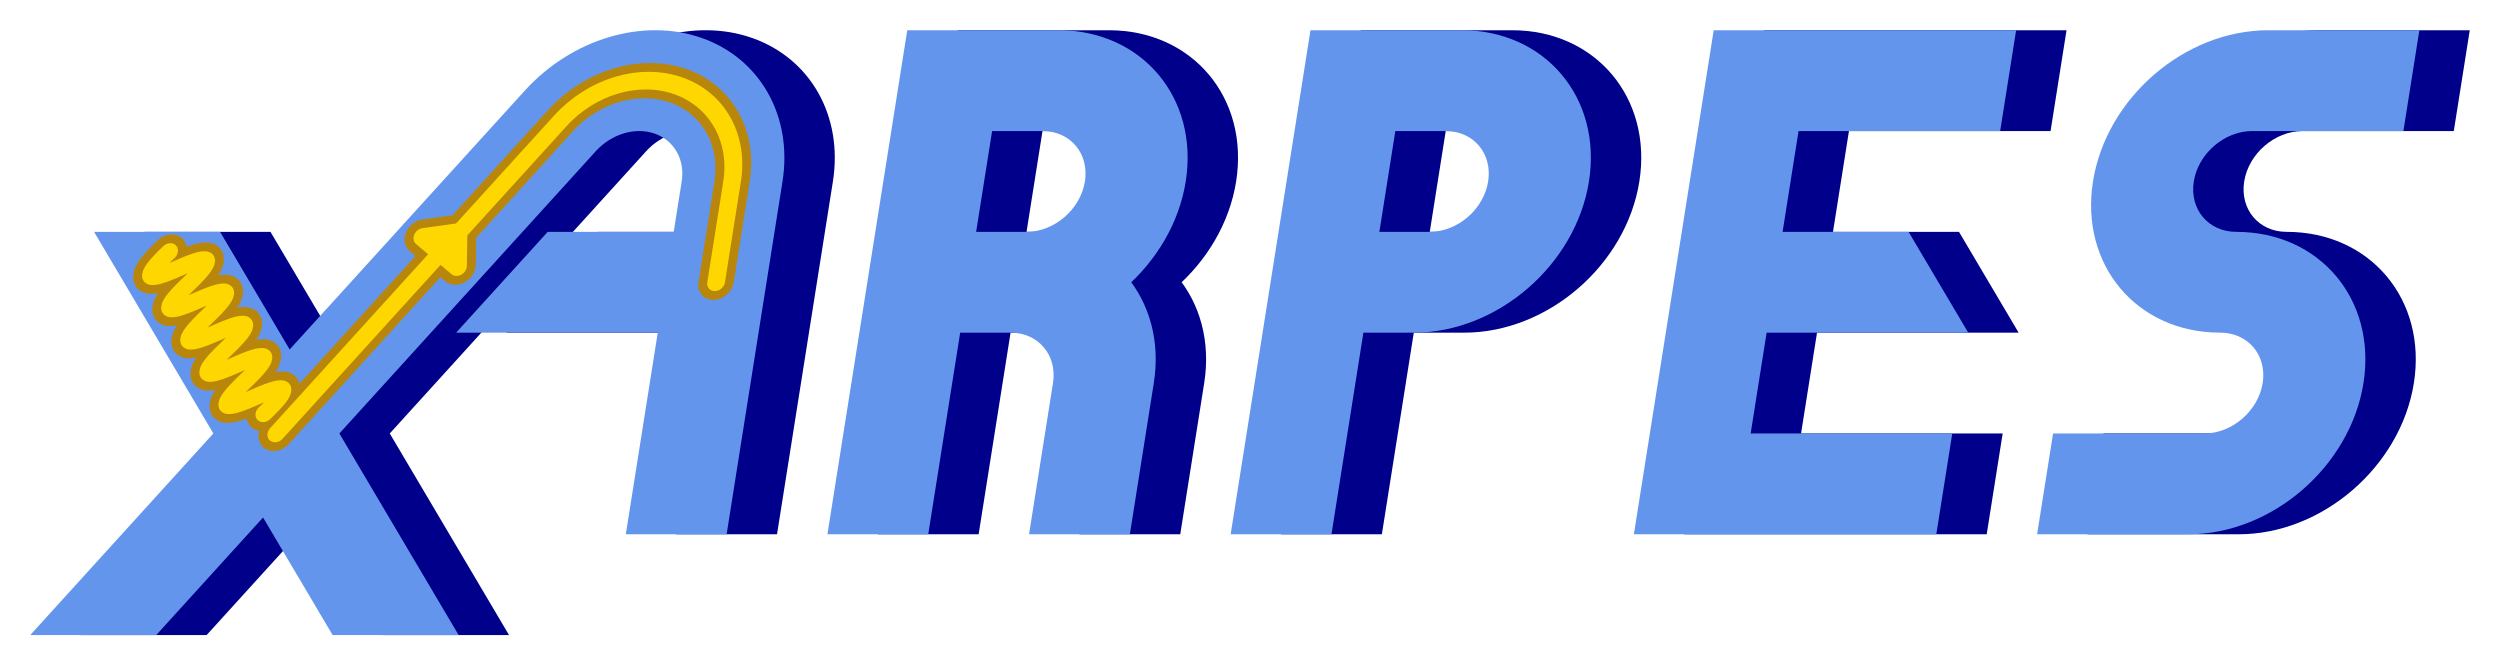
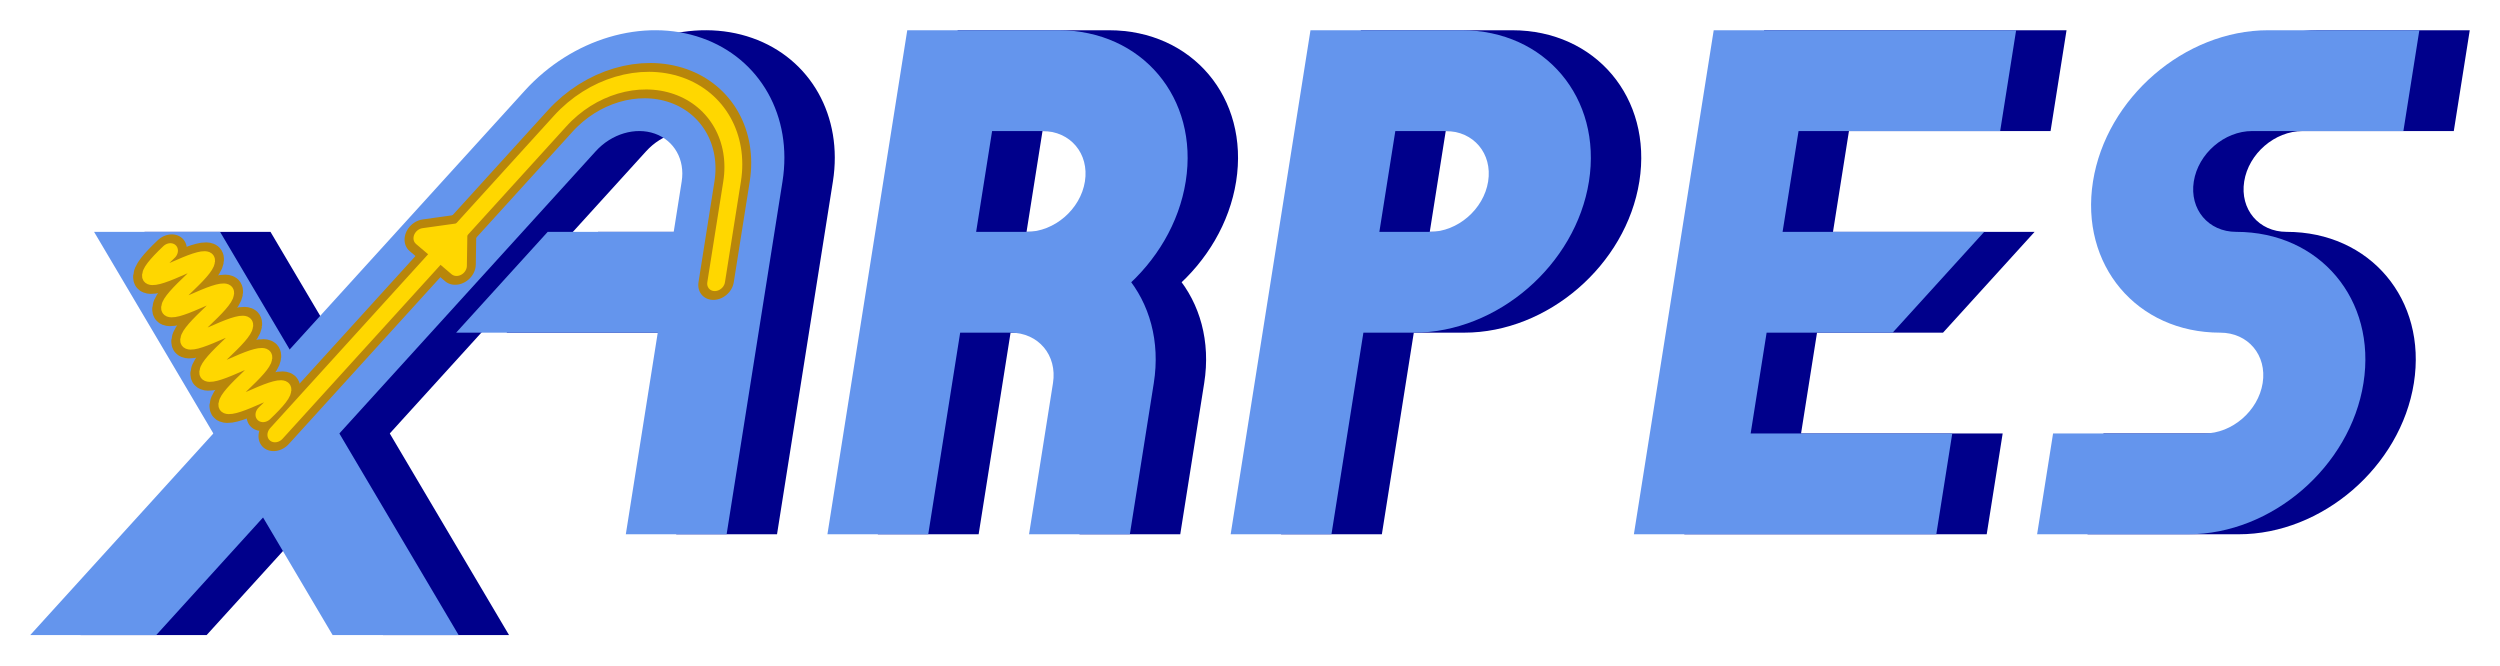
<svg xmlns="http://www.w3.org/2000/svg" xmlns:xlink="http://www.w3.org/1999/xlink" width="496" height="132" viewBox="-1.0 -0.3 24.8 6.6">
  <defs>
    <g id="xarpes">
      <path d="M0.25,2 l3,4 h1.25 l-3,-4 z" />
      <path d="M0.25,6 h1.25 l3.6,-4.8 a0.5,0.5,0,0,1,0.9,0.3 v0.5 h-1.25 l-0.75,1 h2 v2 h1 v-3.5 a1.5,1.5,0,0,0,-2.7,-0.9 z" />
      <path d="M8,5 h1 v-5 h-1 z m0,-2 h1.5 a1.5,1.5,0,0,0,0,-3 h-1.5 v1 h1.5 a0.5,0.5,0,0,1,0,1 h-1.5 z h1.5 a0.5,0.5,0,0,1,0.5,0.5 v1.5 h1 v-1.5 a1.5,1.5,0,0,0,-1.5,-1.5 h-1.5 z" />
      <path d="M12,5 h1 v-5 h-1 z m0,-2 h1.5 a1.5,1.5,0,0,0,0,-3 h-1.5 v1 h1.5 a0.5,0.5,0,0,1,0,1 h-1.5 z" />
-       <path d="M16,5 h3 v-1 h-2 v-1 h2 l-0.75,-1 h-1.25 v-1 h2 v-1 h-3 z" />
+       <path d="M16,5 h3 v-1 h-2 v-1 h1.25 l0.75,-1 h-2 v-1 h2 v-1 h-3 z" />
      <path d="M20,5 h1.5 a1.5,1.5,0,0,0,0,-3 a0.5,0.5,0,0,1,0,-1 h1.5 v-1 h-1.5 a1.5,1.5,0,0,0,0,3 a0.5,0.5,0,0,1,0,1 h-1.5 z" />
    </g>
    <g id="feynman" stroke-linecap="round" stroke-linejoin="round" fill="none">
      <path d="M2.375,4 l2.325,-3.1 a1,1,0,0,1,1.8,0.6 v1" />
      <path d="M3.865,2 l0.05,0.35 l-0.4,-0.3 z" />
      <path transform="translate(1.625, 3) rotate(53.1301)" d="M-1,0 q0.1,0.5,0.2,0 q0.1,-0.5,0.2,0 q0.1,0.5,0.2,0 q0.1,-0.5,0.2,0 q0.1,0.5,0.2,0 q0.1,-0.5,0.2,0 q0.1,0.5,0.2,0 q0.1,-0.5,0.2,0 q0.1,0.5,0.2,0 q0.1,-0.5,0.2,0" />
    </g>
  </defs>
  <use xlink:href="#xarpes" fill="DarkBlue" transform="translate(0.5) skewX(-9)" />
  <use xlink:href="#xarpes" fill="CornflowerBlue" transform="skewX(-9)" />
  <use xlink:href="#feynman" stroke="DarkGoldenRod" stroke-width="0.35" transform="skewX(-9)" />
  <use xlink:href="#feynman" stroke="Gold" stroke-width="0.175" transform="skewX(-9)" />
</svg>
